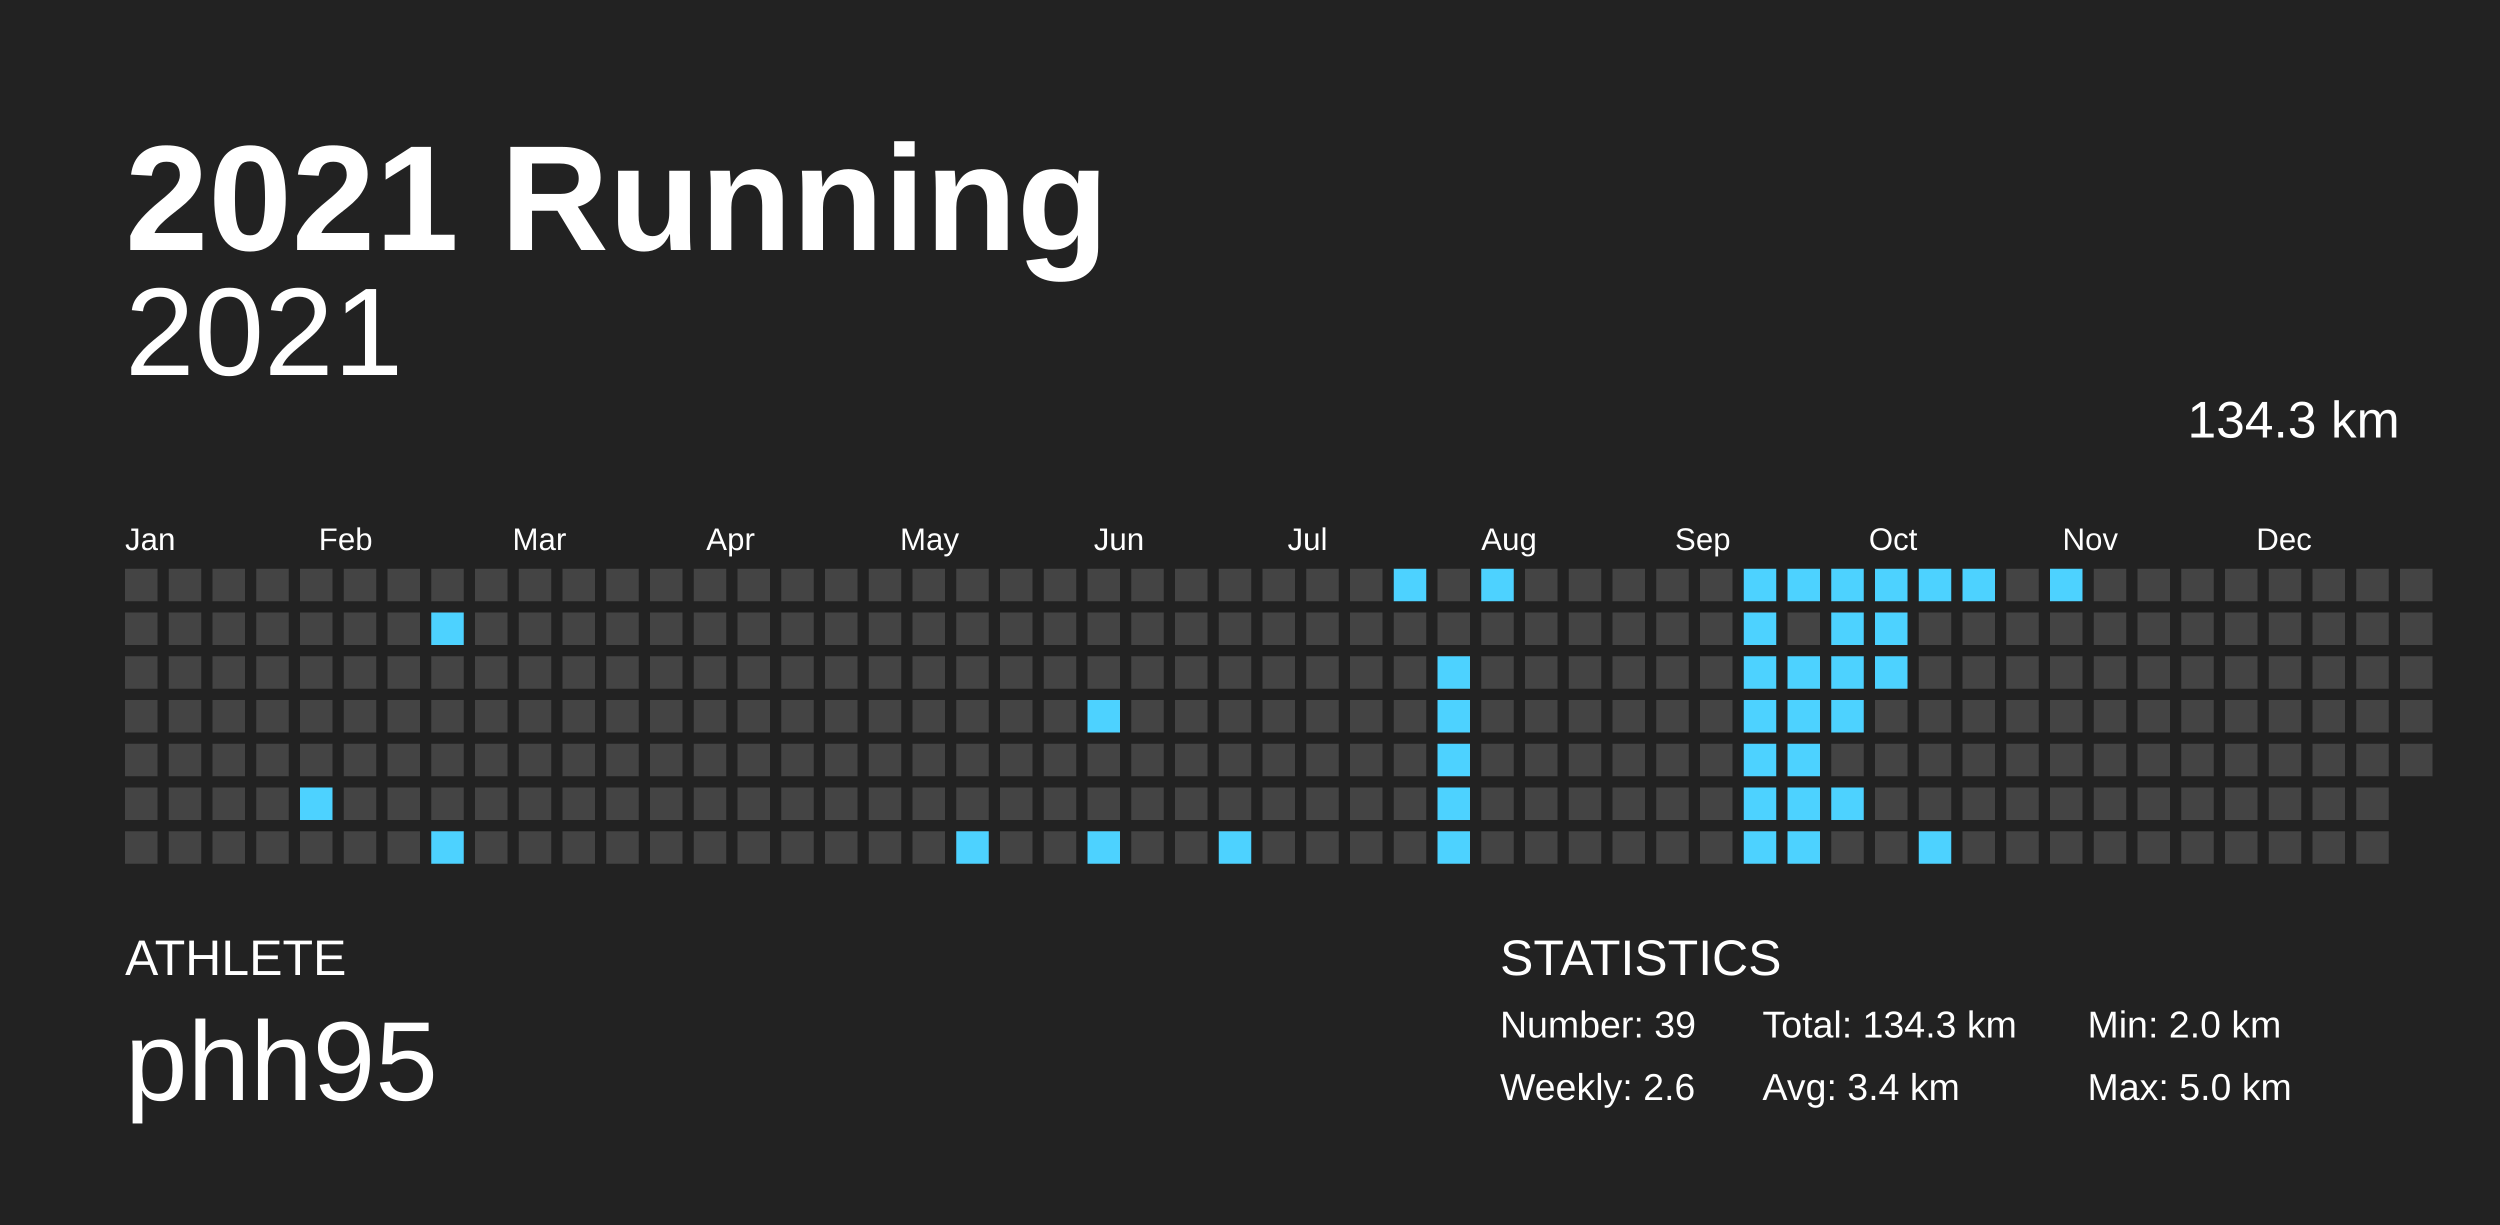
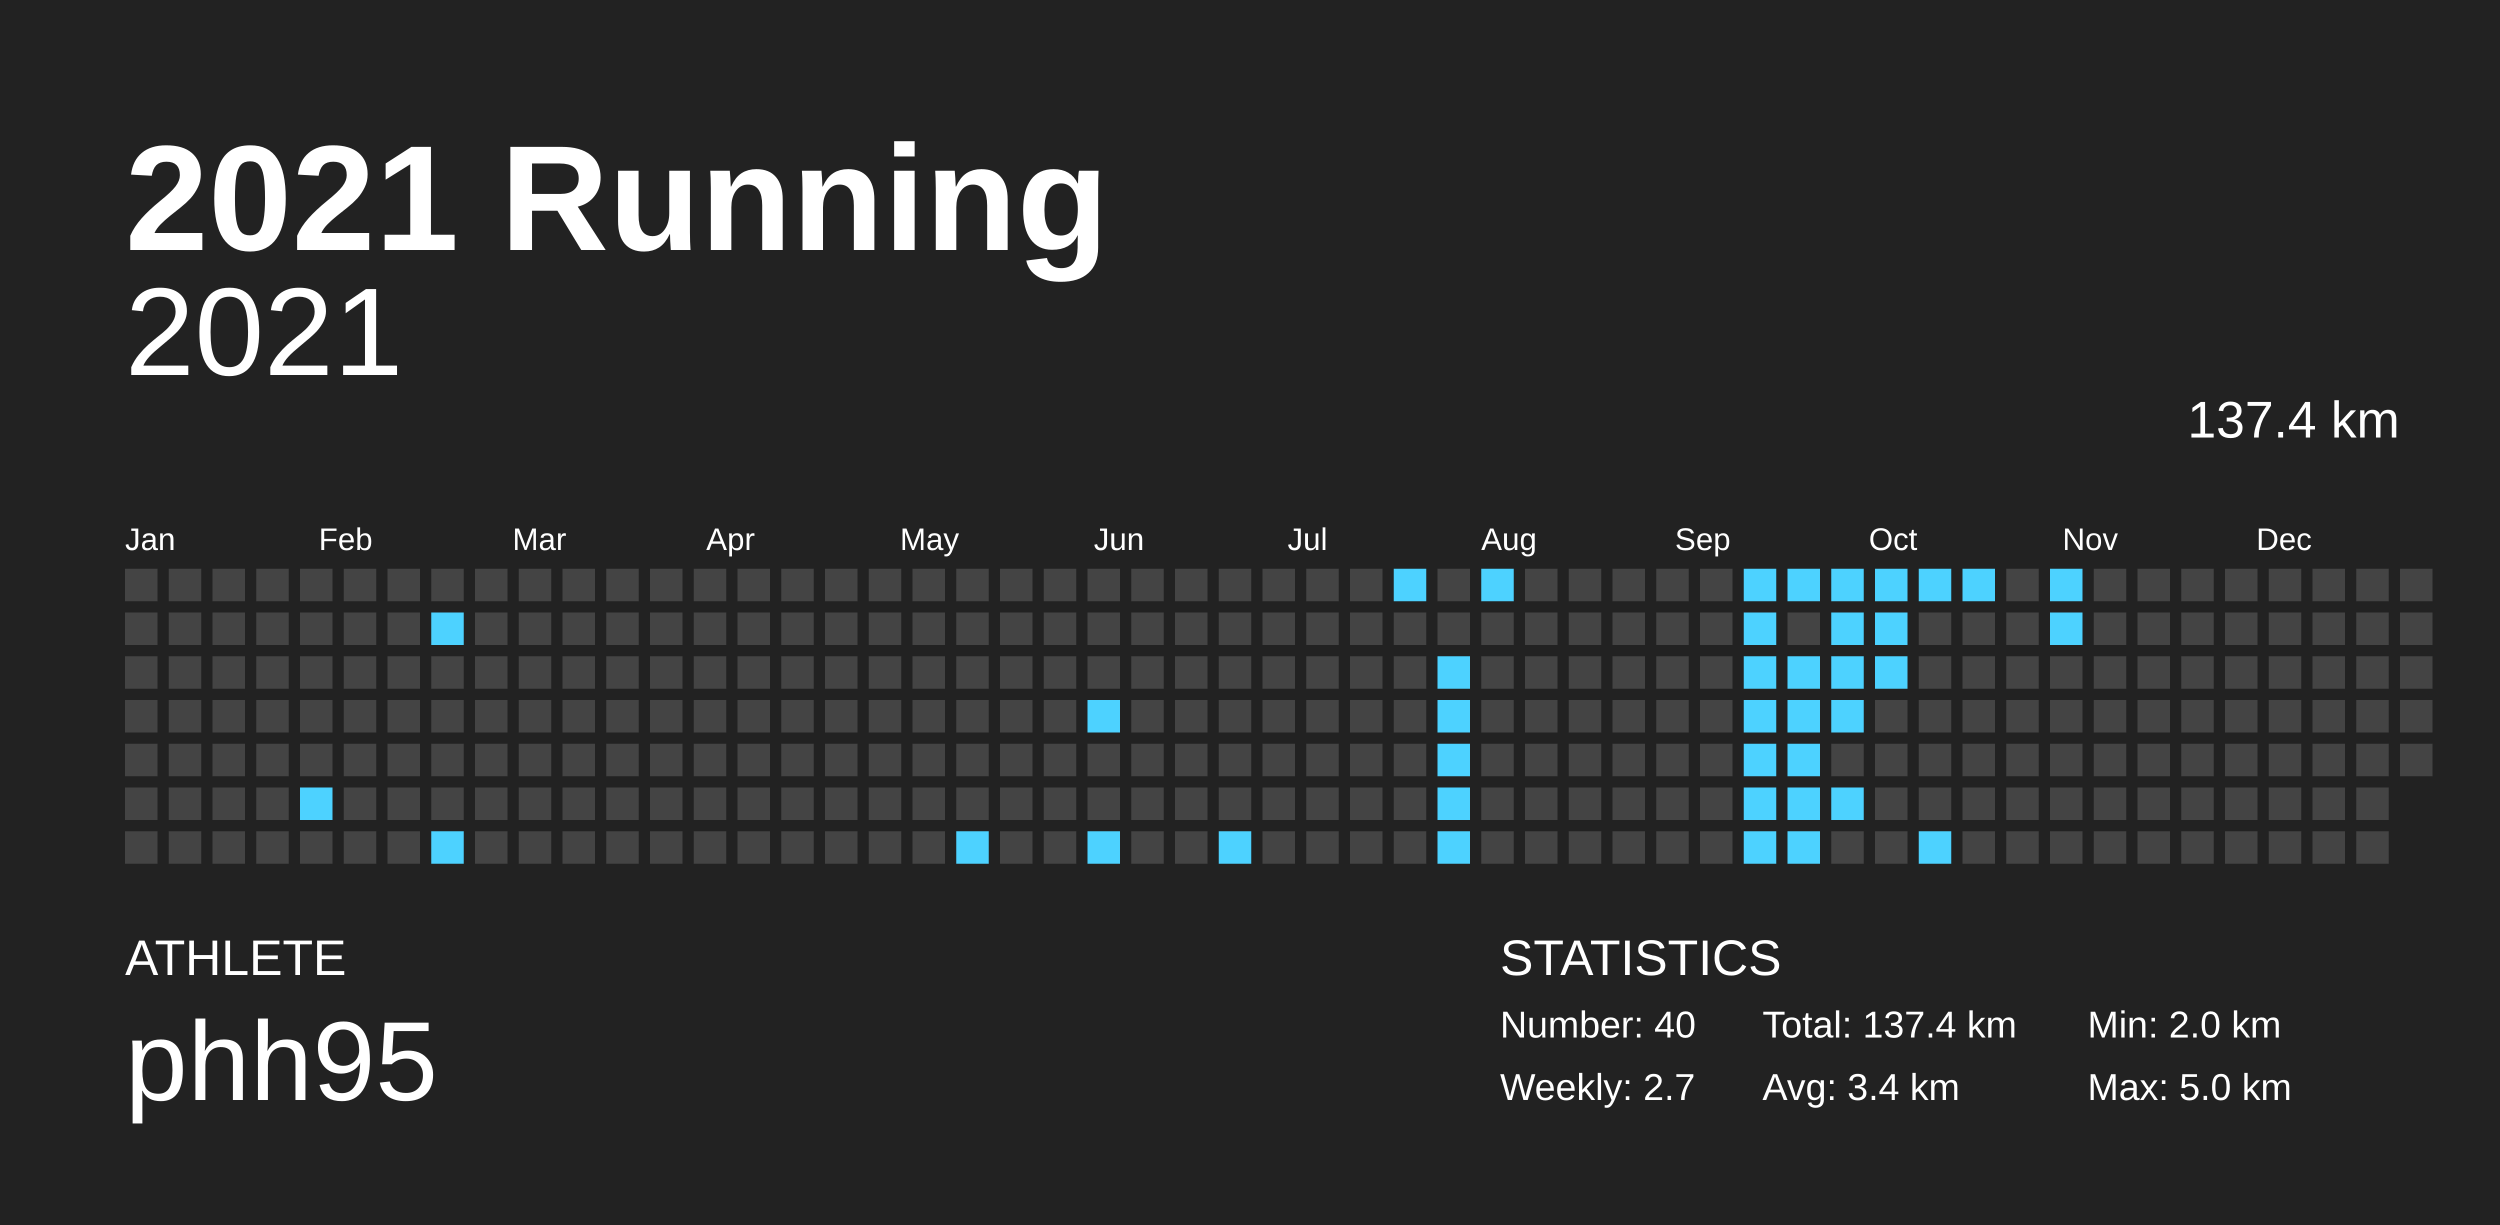
<svg xmlns="http://www.w3.org/2000/svg" baseProfile="full" height="98mm" version="1.1" viewBox="0,0,200,98" width="200mm">
  <defs />
  <rect fill="#222222" height="98" width="200" x="0" y="0" />
  <text fill="#FFFFFF" style="font-size:12px; font-family:Arial; font-weight:bold;" x="10" y="20">2021 Running</text>
  <text fill="#FFFFFF" style="font-size:4px; font-family:Arial" x="10" y="78">ATHLETE</text>
  <text fill="#FFFFFF" style="font-size:9px; font-family:Arial" x="10" y="88">phh95</text>
  <text fill="#FFFFFF" style="font-size:4px; font-family:Arial" x="120" y="78">STATISTICS</text>
-   <text fill="#FFFFFF" style="font-size:3px; font-family:Arial" x="120" y="83">Number: 39</text>
-   <text fill="#FFFFFF" style="font-size:3px; font-family:Arial" x="120" y="88">Weekly: 2.6</text>
-   <text fill="#FFFFFF" style="font-size:3px; font-family:Arial" x="141" y="83">Total: 134.3 km</text>
+   <text fill="#FFFFFF" style="font-size:3px; font-family:Arial" x="120" y="83">Number: 40</text>
+   <text fill="#FFFFFF" style="font-size:3px; font-family:Arial" x="120" y="88">Weekly: 2.7</text>
+   <text fill="#FFFFFF" style="font-size:3px; font-family:Arial" x="141" y="83">Total: 137.4 km</text>
  <text fill="#FFFFFF" style="font-size:3px; font-family:Arial" x="141" y="88">Avg: 3.4 km</text>
  <text fill="#FFFFFF" style="font-size:3px; font-family:Arial" x="167" y="83">Min: 2.0 km</text>
  <text fill="#FFFFFF" style="font-size:3px; font-family:Arial" x="167" y="88">Max: 5.0 km</text>
  <text alignment-baseline="hanging" fill="#FFFFFF" style="font-size:10.0px; font-family:Arial;" x="10" y="30">2021</text>
-   <text alignment-baseline="hanging" fill="#FFFFFF" style="font-size:4.125px; font-family:Arial;" x="175" y="35">134.3 km</text>
+   <text alignment-baseline="hanging" fill="#FFFFFF" style="font-size:4.125px; font-family:Arial;" x="175" y="35">137.4 km</text>
  <text fill="#FFFFFF" style="font-size:2.5px; font-family:Arial" x="10.0" y="44">Jan</text>
  <text fill="#FFFFFF" style="font-size:2.5px; font-family:Arial" x="25.5" y="44">Feb</text>
  <text fill="#FFFFFF" style="font-size:2.5px; font-family:Arial" x="41.0" y="44">Mar</text>
  <text fill="#FFFFFF" style="font-size:2.5px; font-family:Arial" x="56.5" y="44">Apr</text>
  <text fill="#FFFFFF" style="font-size:2.5px; font-family:Arial" x="72.0" y="44">May</text>
  <text fill="#FFFFFF" style="font-size:2.5px; font-family:Arial" x="87.5" y="44">Jun</text>
  <text fill="#FFFFFF" style="font-size:2.5px; font-family:Arial" x="103.0" y="44">Jul</text>
  <text fill="#FFFFFF" style="font-size:2.5px; font-family:Arial" x="118.5" y="44">Aug</text>
  <text fill="#FFFFFF" style="font-size:2.5px; font-family:Arial" x="134.0" y="44">Sep</text>
  <text fill="#FFFFFF" style="font-size:2.5px; font-family:Arial" x="149.5" y="44">Oct</text>
  <text fill="#FFFFFF" style="font-size:2.5px; font-family:Arial" x="165.0" y="44">Nov</text>
  <text fill="#FFFFFF" style="font-size:2.5px; font-family:Arial" x="180.5" y="44">Dec</text>
  <rect fill="#444444" height="2.6" width="2.6" x="10.0" y="45.5" />
  <rect fill="#444444" height="2.6" width="2.6" x="10.0" y="49.0" />
  <rect fill="#444444" height="2.6" width="2.6" x="10.0" y="52.5" />
  <rect fill="#444444" height="2.6" width="2.6" x="10.0" y="56.0" />
  <rect fill="#444444" height="2.6" width="2.6" x="10.0" y="59.5" />
  <rect fill="#444444" height="2.6" width="2.6" x="10.0" y="63.0" />
  <rect fill="#444444" height="2.6" width="2.6" x="10.0" y="66.5" />
  <rect fill="#444444" height="2.6" width="2.6" x="13.5" y="45.5" />
  <rect fill="#444444" height="2.6" width="2.6" x="13.5" y="49.0" />
  <rect fill="#444444" height="2.6" width="2.6" x="13.5" y="52.5" />
  <rect fill="#444444" height="2.6" width="2.6" x="13.5" y="56.0" />
  <rect fill="#444444" height="2.6" width="2.6" x="13.5" y="59.5" />
  <rect fill="#444444" height="2.6" width="2.6" x="13.5" y="63.0" />
  <rect fill="#444444" height="2.6" width="2.6" x="13.5" y="66.5" />
  <rect fill="#444444" height="2.6" width="2.6" x="17.0" y="45.5" />
  <rect fill="#444444" height="2.6" width="2.6" x="17.0" y="49.0" />
  <rect fill="#444444" height="2.6" width="2.6" x="17.0" y="52.5" />
  <rect fill="#444444" height="2.6" width="2.6" x="17.0" y="56.0" />
  <rect fill="#444444" height="2.6" width="2.6" x="17.0" y="59.5" />
  <rect fill="#444444" height="2.6" width="2.6" x="17.0" y="63.0" />
  <rect fill="#444444" height="2.6" width="2.6" x="17.0" y="66.5" />
  <rect fill="#444444" height="2.6" width="2.6" x="20.5" y="45.5" />
  <rect fill="#444444" height="2.6" width="2.6" x="20.5" y="49.0" />
  <rect fill="#444444" height="2.6" width="2.6" x="20.5" y="52.5" />
  <rect fill="#444444" height="2.6" width="2.6" x="20.5" y="56.0" />
  <rect fill="#444444" height="2.6" width="2.6" x="20.5" y="59.5" />
  <rect fill="#444444" height="2.6" width="2.6" x="20.5" y="63.0" />
  <rect fill="#444444" height="2.6" width="2.6" x="20.5" y="66.5" />
  <rect fill="#444444" height="2.6" width="2.6" x="24.0" y="45.5" />
  <rect fill="#444444" height="2.6" width="2.6" x="24.0" y="49.0" />
  <rect fill="#444444" height="2.6" width="2.6" x="24.0" y="52.5" />
  <rect fill="#444444" height="2.6" width="2.6" x="24.0" y="56.0" />
  <rect fill="#444444" height="2.6" width="2.6" x="24.0" y="59.5" />
  <rect fill="#4dd2ff" height="2.6" width="2.6" x="24.0" y="63.0" />
  <rect fill="#444444" height="2.6" width="2.6" x="24.0" y="66.5" />
  <rect fill="#444444" height="2.6" width="2.6" x="27.5" y="45.5" />
  <rect fill="#444444" height="2.6" width="2.6" x="27.5" y="49.0" />
  <rect fill="#444444" height="2.6" width="2.6" x="27.5" y="52.5" />
  <rect fill="#444444" height="2.6" width="2.6" x="27.5" y="56.0" />
  <rect fill="#444444" height="2.6" width="2.6" x="27.5" y="59.5" />
  <rect fill="#444444" height="2.6" width="2.6" x="27.5" y="63.0" />
  <rect fill="#444444" height="2.6" width="2.6" x="27.5" y="66.5" />
  <rect fill="#444444" height="2.6" width="2.6" x="31.0" y="45.5" />
  <rect fill="#444444" height="2.6" width="2.6" x="31.0" y="49.0" />
  <rect fill="#444444" height="2.6" width="2.6" x="31.0" y="52.5" />
  <rect fill="#444444" height="2.6" width="2.6" x="31.0" y="56.0" />
  <rect fill="#444444" height="2.6" width="2.6" x="31.0" y="59.5" />
  <rect fill="#444444" height="2.6" width="2.6" x="31.0" y="63.0" />
  <rect fill="#444444" height="2.6" width="2.6" x="31.0" y="66.5" />
  <rect fill="#444444" height="2.6" width="2.6" x="34.5" y="45.5" />
  <rect fill="#4dd2ff" height="2.6" width="2.6" x="34.5" y="49.0" />
  <rect fill="#444444" height="2.6" width="2.6" x="34.5" y="52.5" />
  <rect fill="#444444" height="2.6" width="2.6" x="34.5" y="56.0" />
  <rect fill="#444444" height="2.6" width="2.6" x="34.5" y="59.5" />
  <rect fill="#444444" height="2.6" width="2.6" x="34.5" y="63.0" />
  <rect fill="#4dd2ff" height="2.6" width="2.6" x="34.5" y="66.5" />
  <rect fill="#444444" height="2.6" width="2.6" x="38.0" y="45.5" />
  <rect fill="#444444" height="2.6" width="2.6" x="38.0" y="49.0" />
  <rect fill="#444444" height="2.6" width="2.6" x="38.0" y="52.5" />
  <rect fill="#444444" height="2.6" width="2.6" x="38.0" y="56.0" />
  <rect fill="#444444" height="2.6" width="2.6" x="38.0" y="59.5" />
  <rect fill="#444444" height="2.6" width="2.6" x="38.0" y="63.0" />
  <rect fill="#444444" height="2.6" width="2.6" x="38.0" y="66.5" />
  <rect fill="#444444" height="2.6" width="2.6" x="41.5" y="45.5" />
  <rect fill="#444444" height="2.6" width="2.6" x="41.5" y="49.0" />
  <rect fill="#444444" height="2.6" width="2.6" x="41.5" y="52.5" />
  <rect fill="#444444" height="2.6" width="2.6" x="41.5" y="56.0" />
  <rect fill="#444444" height="2.6" width="2.6" x="41.5" y="59.5" />
  <rect fill="#444444" height="2.6" width="2.6" x="41.5" y="63.0" />
  <rect fill="#444444" height="2.6" width="2.6" x="41.5" y="66.5" />
  <rect fill="#444444" height="2.6" width="2.6" x="45.0" y="45.5" />
  <rect fill="#444444" height="2.6" width="2.6" x="45.0" y="49.0" />
  <rect fill="#444444" height="2.6" width="2.6" x="45.0" y="52.5" />
  <rect fill="#444444" height="2.6" width="2.6" x="45.0" y="56.0" />
  <rect fill="#444444" height="2.6" width="2.6" x="45.0" y="59.5" />
  <rect fill="#444444" height="2.6" width="2.6" x="45.0" y="63.0" />
  <rect fill="#444444" height="2.6" width="2.6" x="45.0" y="66.5" />
  <rect fill="#444444" height="2.6" width="2.6" x="48.5" y="45.5" />
  <rect fill="#444444" height="2.6" width="2.6" x="48.5" y="49.0" />
  <rect fill="#444444" height="2.6" width="2.6" x="48.5" y="52.5" />
  <rect fill="#444444" height="2.6" width="2.6" x="48.5" y="56.0" />
  <rect fill="#444444" height="2.6" width="2.6" x="48.5" y="59.5" />
  <rect fill="#444444" height="2.6" width="2.6" x="48.5" y="63.0" />
  <rect fill="#444444" height="2.6" width="2.6" x="48.5" y="66.5" />
  <rect fill="#444444" height="2.6" width="2.6" x="52.0" y="45.5" />
  <rect fill="#444444" height="2.6" width="2.6" x="52.0" y="49.0" />
  <rect fill="#444444" height="2.6" width="2.6" x="52.0" y="52.5" />
  <rect fill="#444444" height="2.6" width="2.6" x="52.0" y="56.0" />
  <rect fill="#444444" height="2.6" width="2.6" x="52.0" y="59.5" />
  <rect fill="#444444" height="2.6" width="2.6" x="52.0" y="63.0" />
  <rect fill="#444444" height="2.6" width="2.6" x="52.0" y="66.5" />
  <rect fill="#444444" height="2.6" width="2.6" x="55.5" y="45.5" />
  <rect fill="#444444" height="2.6" width="2.6" x="55.5" y="49.0" />
  <rect fill="#444444" height="2.6" width="2.6" x="55.5" y="52.5" />
  <rect fill="#444444" height="2.6" width="2.6" x="55.5" y="56.0" />
  <rect fill="#444444" height="2.6" width="2.6" x="55.5" y="59.5" />
  <rect fill="#444444" height="2.6" width="2.6" x="55.5" y="63.0" />
  <rect fill="#444444" height="2.6" width="2.6" x="55.5" y="66.5" />
  <rect fill="#444444" height="2.6" width="2.6" x="59.0" y="45.5" />
  <rect fill="#444444" height="2.6" width="2.6" x="59.0" y="49.0" />
  <rect fill="#444444" height="2.6" width="2.6" x="59.0" y="52.5" />
  <rect fill="#444444" height="2.6" width="2.6" x="59.0" y="56.0" />
  <rect fill="#444444" height="2.6" width="2.6" x="59.0" y="59.5" />
  <rect fill="#444444" height="2.6" width="2.6" x="59.0" y="63.0" />
  <rect fill="#444444" height="2.6" width="2.6" x="59.0" y="66.5" />
  <rect fill="#444444" height="2.6" width="2.6" x="62.5" y="45.5" />
  <rect fill="#444444" height="2.6" width="2.6" x="62.5" y="49.0" />
  <rect fill="#444444" height="2.6" width="2.6" x="62.5" y="52.5" />
  <rect fill="#444444" height="2.6" width="2.6" x="62.5" y="56.0" />
  <rect fill="#444444" height="2.6" width="2.6" x="62.5" y="59.5" />
  <rect fill="#444444" height="2.6" width="2.6" x="62.5" y="63.0" />
  <rect fill="#444444" height="2.6" width="2.6" x="62.5" y="66.5" />
  <rect fill="#444444" height="2.6" width="2.6" x="66.0" y="45.5" />
  <rect fill="#444444" height="2.6" width="2.6" x="66.0" y="49.0" />
  <rect fill="#444444" height="2.6" width="2.6" x="66.0" y="52.5" />
  <rect fill="#444444" height="2.6" width="2.6" x="66.0" y="56.0" />
  <rect fill="#444444" height="2.6" width="2.6" x="66.0" y="59.5" />
  <rect fill="#444444" height="2.6" width="2.6" x="66.0" y="63.0" />
  <rect fill="#444444" height="2.6" width="2.6" x="66.0" y="66.5" />
  <rect fill="#444444" height="2.6" width="2.6" x="69.5" y="45.5" />
  <rect fill="#444444" height="2.6" width="2.6" x="69.5" y="49.0" />
  <rect fill="#444444" height="2.6" width="2.6" x="69.5" y="52.5" />
  <rect fill="#444444" height="2.6" width="2.6" x="69.5" y="56.0" />
  <rect fill="#444444" height="2.6" width="2.6" x="69.5" y="59.5" />
  <rect fill="#444444" height="2.6" width="2.6" x="69.5" y="63.0" />
  <rect fill="#444444" height="2.6" width="2.6" x="69.5" y="66.5" />
  <rect fill="#444444" height="2.6" width="2.6" x="73.0" y="45.5" />
  <rect fill="#444444" height="2.6" width="2.6" x="73.0" y="49.0" />
  <rect fill="#444444" height="2.6" width="2.6" x="73.0" y="52.5" />
  <rect fill="#444444" height="2.6" width="2.6" x="73.0" y="56.0" />
  <rect fill="#444444" height="2.6" width="2.6" x="73.0" y="59.5" />
  <rect fill="#444444" height="2.6" width="2.6" x="73.0" y="63.0" />
  <rect fill="#444444" height="2.6" width="2.6" x="73.0" y="66.5" />
  <rect fill="#444444" height="2.6" width="2.6" x="76.5" y="45.5" />
  <rect fill="#444444" height="2.6" width="2.6" x="76.5" y="49.0" />
  <rect fill="#444444" height="2.6" width="2.6" x="76.5" y="52.5" />
  <rect fill="#444444" height="2.6" width="2.6" x="76.5" y="56.0" />
  <rect fill="#444444" height="2.6" width="2.6" x="76.5" y="59.5" />
  <rect fill="#444444" height="2.6" width="2.6" x="76.5" y="63.0" />
  <rect fill="#4dd2ff" height="2.6" width="2.6" x="76.5" y="66.5" />
  <rect fill="#444444" height="2.6" width="2.6" x="80.0" y="45.5" />
  <rect fill="#444444" height="2.6" width="2.6" x="80.0" y="49.0" />
  <rect fill="#444444" height="2.6" width="2.6" x="80.0" y="52.5" />
  <rect fill="#444444" height="2.6" width="2.6" x="80.0" y="56.0" />
  <rect fill="#444444" height="2.6" width="2.6" x="80.0" y="59.5" />
  <rect fill="#444444" height="2.6" width="2.6" x="80.0" y="63.0" />
  <rect fill="#444444" height="2.6" width="2.6" x="80.0" y="66.5" />
  <rect fill="#444444" height="2.6" width="2.6" x="83.5" y="45.5" />
  <rect fill="#444444" height="2.6" width="2.6" x="83.5" y="49.0" />
  <rect fill="#444444" height="2.6" width="2.6" x="83.5" y="52.5" />
  <rect fill="#444444" height="2.6" width="2.6" x="83.5" y="56.0" />
  <rect fill="#444444" height="2.6" width="2.6" x="83.5" y="59.5" />
  <rect fill="#444444" height="2.6" width="2.6" x="83.5" y="63.0" />
  <rect fill="#444444" height="2.6" width="2.6" x="83.5" y="66.5" />
  <rect fill="#444444" height="2.6" width="2.6" x="87.0" y="45.5" />
  <rect fill="#444444" height="2.6" width="2.6" x="87.0" y="49.0" />
  <rect fill="#444444" height="2.6" width="2.6" x="87.0" y="52.5" />
  <rect fill="#4dd2ff" height="2.6" width="2.6" x="87.0" y="56.0" />
  <rect fill="#444444" height="2.6" width="2.6" x="87.0" y="59.5" />
  <rect fill="#444444" height="2.6" width="2.6" x="87.0" y="63.0" />
  <rect fill="#4dd2ff" height="2.6" width="2.6" x="87.0" y="66.5" />
  <rect fill="#444444" height="2.6" width="2.6" x="90.5" y="45.5" />
  <rect fill="#444444" height="2.6" width="2.6" x="90.5" y="49.0" />
  <rect fill="#444444" height="2.6" width="2.6" x="90.5" y="52.5" />
  <rect fill="#444444" height="2.6" width="2.6" x="90.5" y="56.0" />
  <rect fill="#444444" height="2.6" width="2.6" x="90.5" y="59.5" />
  <rect fill="#444444" height="2.6" width="2.6" x="90.5" y="63.0" />
  <rect fill="#444444" height="2.6" width="2.6" x="90.5" y="66.5" />
  <rect fill="#444444" height="2.6" width="2.6" x="94.0" y="45.5" />
  <rect fill="#444444" height="2.6" width="2.6" x="94.0" y="49.0" />
  <rect fill="#444444" height="2.6" width="2.6" x="94.0" y="52.5" />
  <rect fill="#444444" height="2.6" width="2.6" x="94.0" y="56.0" />
  <rect fill="#444444" height="2.6" width="2.6" x="94.0" y="59.5" />
  <rect fill="#444444" height="2.6" width="2.6" x="94.0" y="63.0" />
  <rect fill="#444444" height="2.6" width="2.6" x="94.0" y="66.5" />
  <rect fill="#444444" height="2.6" width="2.6" x="97.5" y="45.5" />
  <rect fill="#444444" height="2.6" width="2.6" x="97.5" y="49.0" />
  <rect fill="#444444" height="2.6" width="2.6" x="97.5" y="52.5" />
  <rect fill="#444444" height="2.6" width="2.6" x="97.5" y="56.0" />
  <rect fill="#444444" height="2.6" width="2.6" x="97.5" y="59.5" />
  <rect fill="#444444" height="2.6" width="2.6" x="97.5" y="63.0" />
  <rect fill="#4dd2ff" height="2.6" width="2.6" x="97.5" y="66.5" />
  <rect fill="#444444" height="2.6" width="2.6" x="101.0" y="45.5" />
  <rect fill="#444444" height="2.6" width="2.6" x="101.0" y="49.0" />
  <rect fill="#444444" height="2.6" width="2.6" x="101.0" y="52.5" />
  <rect fill="#444444" height="2.6" width="2.6" x="101.0" y="56.0" />
  <rect fill="#444444" height="2.6" width="2.6" x="101.0" y="59.5" />
  <rect fill="#444444" height="2.6" width="2.6" x="101.0" y="63.0" />
  <rect fill="#444444" height="2.6" width="2.6" x="101.0" y="66.5" />
  <rect fill="#444444" height="2.6" width="2.6" x="104.5" y="45.5" />
  <rect fill="#444444" height="2.6" width="2.6" x="104.5" y="49.0" />
  <rect fill="#444444" height="2.6" width="2.6" x="104.5" y="52.5" />
  <rect fill="#444444" height="2.6" width="2.6" x="104.5" y="56.0" />
  <rect fill="#444444" height="2.6" width="2.6" x="104.5" y="59.5" />
  <rect fill="#444444" height="2.6" width="2.6" x="104.5" y="63.0" />
  <rect fill="#444444" height="2.6" width="2.6" x="104.5" y="66.5" />
  <rect fill="#444444" height="2.6" width="2.6" x="108.0" y="45.5" />
  <rect fill="#444444" height="2.6" width="2.6" x="108.0" y="49.0" />
  <rect fill="#444444" height="2.6" width="2.6" x="108.0" y="52.5" />
  <rect fill="#444444" height="2.6" width="2.6" x="108.0" y="56.0" />
  <rect fill="#444444" height="2.6" width="2.6" x="108.0" y="59.5" />
  <rect fill="#444444" height="2.6" width="2.6" x="108.0" y="63.0" />
  <rect fill="#444444" height="2.6" width="2.6" x="108.0" y="66.5" />
  <rect fill="#4dd2ff" height="2.6" width="2.6" x="111.5" y="45.5" />
  <rect fill="#444444" height="2.6" width="2.6" x="111.5" y="49.0" />
  <rect fill="#444444" height="2.6" width="2.6" x="111.5" y="52.5" />
  <rect fill="#444444" height="2.6" width="2.6" x="111.5" y="56.0" />
  <rect fill="#444444" height="2.6" width="2.6" x="111.5" y="59.5" />
  <rect fill="#444444" height="2.6" width="2.6" x="111.5" y="63.0" />
  <rect fill="#444444" height="2.6" width="2.6" x="111.5" y="66.5" />
  <rect fill="#444444" height="2.6" width="2.6" x="115.0" y="45.5" />
  <rect fill="#444444" height="2.6" width="2.6" x="115.0" y="49.0" />
  <rect fill="#4dd2ff" height="2.6" width="2.6" x="115.0" y="52.5" />
  <rect fill="#4dd2ff" height="2.6" width="2.6" x="115.0" y="56.0" />
  <rect fill="#4dd2ff" height="2.6" width="2.6" x="115.0" y="59.5" />
  <rect fill="#4dd2ff" height="2.6" width="2.6" x="115.0" y="63.0" />
  <rect fill="#4dd2ff" height="2.6" width="2.6" x="115.0" y="66.5" />
  <rect fill="#4dd2ff" height="2.6" width="2.6" x="118.5" y="45.5" />
  <rect fill="#444444" height="2.6" width="2.6" x="118.5" y="49.0" />
  <rect fill="#444444" height="2.6" width="2.6" x="118.5" y="52.5" />
  <rect fill="#444444" height="2.6" width="2.6" x="118.5" y="56.0" />
  <rect fill="#444444" height="2.6" width="2.6" x="118.5" y="59.5" />
  <rect fill="#444444" height="2.6" width="2.6" x="118.5" y="63.0" />
  <rect fill="#444444" height="2.6" width="2.6" x="118.5" y="66.5" />
  <rect fill="#444444" height="2.6" width="2.6" x="122.0" y="45.5" />
  <rect fill="#444444" height="2.6" width="2.6" x="122.0" y="49.0" />
  <rect fill="#444444" height="2.6" width="2.6" x="122.0" y="52.5" />
  <rect fill="#444444" height="2.6" width="2.6" x="122.0" y="56.0" />
  <rect fill="#444444" height="2.6" width="2.6" x="122.0" y="59.5" />
  <rect fill="#444444" height="2.6" width="2.6" x="122.0" y="63.0" />
  <rect fill="#444444" height="2.6" width="2.6" x="122.0" y="66.5" />
  <rect fill="#444444" height="2.6" width="2.6" x="125.5" y="45.5" />
  <rect fill="#444444" height="2.6" width="2.6" x="125.5" y="49.0" />
  <rect fill="#444444" height="2.6" width="2.6" x="125.5" y="52.5" />
  <rect fill="#444444" height="2.6" width="2.6" x="125.5" y="56.0" />
  <rect fill="#444444" height="2.6" width="2.6" x="125.5" y="59.5" />
  <rect fill="#444444" height="2.6" width="2.6" x="125.5" y="63.0" />
  <rect fill="#444444" height="2.6" width="2.6" x="125.5" y="66.5" />
  <rect fill="#444444" height="2.6" width="2.6" x="129.0" y="45.5" />
  <rect fill="#444444" height="2.6" width="2.6" x="129.0" y="49.0" />
  <rect fill="#444444" height="2.6" width="2.6" x="129.0" y="52.5" />
  <rect fill="#444444" height="2.6" width="2.6" x="129.0" y="56.0" />
  <rect fill="#444444" height="2.6" width="2.6" x="129.0" y="59.5" />
  <rect fill="#444444" height="2.6" width="2.6" x="129.0" y="63.0" />
  <rect fill="#444444" height="2.6" width="2.6" x="129.0" y="66.5" />
  <rect fill="#444444" height="2.6" width="2.6" x="132.5" y="45.5" />
  <rect fill="#444444" height="2.6" width="2.6" x="132.5" y="49.0" />
  <rect fill="#444444" height="2.6" width="2.6" x="132.5" y="52.5" />
  <rect fill="#444444" height="2.6" width="2.6" x="132.5" y="56.0" />
  <rect fill="#444444" height="2.6" width="2.6" x="132.5" y="59.5" />
  <rect fill="#444444" height="2.6" width="2.6" x="132.5" y="63.0" />
  <rect fill="#444444" height="2.6" width="2.6" x="132.5" y="66.5" />
  <rect fill="#444444" height="2.6" width="2.6" x="136.0" y="45.5" />
  <rect fill="#444444" height="2.6" width="2.6" x="136.0" y="49.0" />
  <rect fill="#444444" height="2.6" width="2.6" x="136.0" y="52.5" />
  <rect fill="#444444" height="2.6" width="2.6" x="136.0" y="56.0" />
  <rect fill="#444444" height="2.6" width="2.6" x="136.0" y="59.5" />
  <rect fill="#444444" height="2.6" width="2.6" x="136.0" y="63.0" />
  <rect fill="#444444" height="2.6" width="2.6" x="136.0" y="66.5" />
  <rect fill="#4dd2ff" height="2.6" width="2.6" x="139.5" y="45.5" />
  <rect fill="#4dd2ff" height="2.6" width="2.6" x="139.5" y="49.0" />
  <rect fill="#4dd2ff" height="2.6" width="2.6" x="139.5" y="52.5" />
  <rect fill="#4dd2ff" height="2.6" width="2.6" x="139.5" y="56.0" />
  <rect fill="#4dd2ff" height="2.6" width="2.6" x="139.5" y="59.5" />
  <rect fill="#4dd2ff" height="2.6" width="2.6" x="139.5" y="63.0" />
  <rect fill="#4dd2ff" height="2.6" width="2.6" x="139.5" y="66.5" />
  <rect fill="#4dd2ff" height="2.6" width="2.6" x="143.0" y="45.5" />
  <rect fill="#444444" height="2.6" width="2.6" x="143.0" y="49.0" />
  <rect fill="#4dd2ff" height="2.6" width="2.6" x="143.0" y="52.5" />
  <rect fill="#4dd2ff" height="2.6" width="2.6" x="143.0" y="56.0" />
  <rect fill="#4dd2ff" height="2.6" width="2.6" x="143.0" y="59.5" />
  <rect fill="#4dd2ff" height="2.6" width="2.6" x="143.0" y="63.0" />
  <rect fill="#4dd2ff" height="2.6" width="2.6" x="143.0" y="66.5" />
  <rect fill="#4dd2ff" height="2.6" width="2.6" x="146.5" y="45.5" />
  <rect fill="#4dd2ff" height="2.6" width="2.6" x="146.5" y="49.0" />
  <rect fill="#4dd2ff" height="2.6" width="2.6" x="146.5" y="52.5" />
  <rect fill="#4dd2ff" height="2.6" width="2.6" x="146.5" y="56.0" />
  <rect fill="#444444" height="2.6" width="2.6" x="146.5" y="59.5" />
  <rect fill="#4dd2ff" height="2.6" width="2.6" x="146.5" y="63.0" />
  <rect fill="#444444" height="2.6" width="2.6" x="146.5" y="66.5" />
  <rect fill="#4dd2ff" height="2.6" width="2.6" x="150.0" y="45.5" />
  <rect fill="#4dd2ff" height="2.6" width="2.6" x="150.0" y="49.0" />
  <rect fill="#4dd2ff" height="2.6" width="2.6" x="150.0" y="52.5" />
  <rect fill="#444444" height="2.6" width="2.6" x="150.0" y="56.0" />
  <rect fill="#444444" height="2.6" width="2.6" x="150.0" y="59.5" />
  <rect fill="#444444" height="2.6" width="2.6" x="150.0" y="63.0" />
  <rect fill="#444444" height="2.6" width="2.6" x="150.0" y="66.5" />
  <rect fill="#4dd2ff" height="2.6" width="2.6" x="153.5" y="45.5" />
  <rect fill="#444444" height="2.6" width="2.6" x="153.5" y="49.0" />
  <rect fill="#444444" height="2.6" width="2.6" x="153.5" y="52.5" />
  <rect fill="#444444" height="2.6" width="2.6" x="153.5" y="56.0" />
  <rect fill="#444444" height="2.6" width="2.6" x="153.5" y="59.5" />
  <rect fill="#444444" height="2.6" width="2.6" x="153.5" y="63.0" />
  <rect fill="#4dd2ff" height="2.6" width="2.6" x="153.5" y="66.5" />
  <rect fill="#4dd2ff" height="2.6" width="2.6" x="157.0" y="45.5" />
  <rect fill="#444444" height="2.6" width="2.6" x="157.0" y="49.0" />
  <rect fill="#444444" height="2.6" width="2.6" x="157.0" y="52.5" />
  <rect fill="#444444" height="2.6" width="2.6" x="157.0" y="56.0" />
  <rect fill="#444444" height="2.6" width="2.6" x="157.0" y="59.5" />
  <rect fill="#444444" height="2.6" width="2.6" x="157.0" y="63.0" />
  <rect fill="#444444" height="2.6" width="2.6" x="157.0" y="66.5" />
  <rect fill="#444444" height="2.6" width="2.6" x="160.5" y="45.5" />
  <rect fill="#444444" height="2.6" width="2.6" x="160.5" y="49.0" />
  <rect fill="#444444" height="2.6" width="2.6" x="160.5" y="52.5" />
  <rect fill="#444444" height="2.6" width="2.6" x="160.5" y="56.0" />
  <rect fill="#444444" height="2.6" width="2.6" x="160.5" y="59.5" />
  <rect fill="#444444" height="2.6" width="2.6" x="160.5" y="63.0" />
  <rect fill="#444444" height="2.6" width="2.6" x="160.5" y="66.5" />
  <rect fill="#4dd2ff" height="2.6" width="2.6" x="164.0" y="45.5" />
-   <rect fill="#444444" height="2.6" width="2.6" x="164.0" y="49.0" />
+   <rect fill="#4dd2ff" height="2.6" width="2.6" x="164.0" y="49.0" />
  <rect fill="#444444" height="2.6" width="2.6" x="164.0" y="52.5" />
  <rect fill="#444444" height="2.6" width="2.6" x="164.0" y="56.0" />
  <rect fill="#444444" height="2.6" width="2.6" x="164.0" y="59.5" />
  <rect fill="#444444" height="2.6" width="2.6" x="164.0" y="63.0" />
  <rect fill="#444444" height="2.6" width="2.6" x="164.0" y="66.5" />
  <rect fill="#444444" height="2.6" width="2.6" x="167.5" y="45.5" />
  <rect fill="#444444" height="2.6" width="2.6" x="167.5" y="49.0" />
  <rect fill="#444444" height="2.6" width="2.6" x="167.5" y="52.5" />
  <rect fill="#444444" height="2.6" width="2.6" x="167.5" y="56.0" />
  <rect fill="#444444" height="2.6" width="2.6" x="167.5" y="59.5" />
  <rect fill="#444444" height="2.6" width="2.6" x="167.5" y="63.0" />
  <rect fill="#444444" height="2.6" width="2.6" x="167.5" y="66.5" />
  <rect fill="#444444" height="2.6" width="2.6" x="171.0" y="45.5" />
  <rect fill="#444444" height="2.6" width="2.6" x="171.0" y="49.0" />
  <rect fill="#444444" height="2.6" width="2.6" x="171.0" y="52.5" />
  <rect fill="#444444" height="2.6" width="2.6" x="171.0" y="56.0" />
  <rect fill="#444444" height="2.6" width="2.6" x="171.0" y="59.5" />
  <rect fill="#444444" height="2.6" width="2.6" x="171.0" y="63.0" />
  <rect fill="#444444" height="2.6" width="2.6" x="171.0" y="66.5" />
  <rect fill="#444444" height="2.6" width="2.6" x="174.5" y="45.5" />
  <rect fill="#444444" height="2.6" width="2.6" x="174.5" y="49.0" />
  <rect fill="#444444" height="2.6" width="2.6" x="174.5" y="52.5" />
  <rect fill="#444444" height="2.6" width="2.6" x="174.5" y="56.0" />
  <rect fill="#444444" height="2.6" width="2.6" x="174.5" y="59.5" />
  <rect fill="#444444" height="2.6" width="2.6" x="174.5" y="63.0" />
  <rect fill="#444444" height="2.6" width="2.6" x="174.5" y="66.5" />
  <rect fill="#444444" height="2.6" width="2.6" x="178.0" y="45.5" />
  <rect fill="#444444" height="2.6" width="2.6" x="178.0" y="49.0" />
  <rect fill="#444444" height="2.6" width="2.6" x="178.0" y="52.5" />
  <rect fill="#444444" height="2.6" width="2.6" x="178.0" y="56.0" />
  <rect fill="#444444" height="2.6" width="2.6" x="178.0" y="59.5" />
  <rect fill="#444444" height="2.6" width="2.6" x="178.0" y="63.0" />
  <rect fill="#444444" height="2.6" width="2.6" x="178.0" y="66.5" />
  <rect fill="#444444" height="2.6" width="2.6" x="181.5" y="45.5" />
  <rect fill="#444444" height="2.6" width="2.6" x="181.5" y="49.0" />
  <rect fill="#444444" height="2.6" width="2.6" x="181.5" y="52.5" />
  <rect fill="#444444" height="2.6" width="2.6" x="181.5" y="56.0" />
  <rect fill="#444444" height="2.6" width="2.6" x="181.5" y="59.5" />
  <rect fill="#444444" height="2.6" width="2.6" x="181.5" y="63.0" />
  <rect fill="#444444" height="2.6" width="2.6" x="181.5" y="66.5" />
  <rect fill="#444444" height="2.6" width="2.6" x="185.0" y="45.5" />
  <rect fill="#444444" height="2.6" width="2.6" x="185.0" y="49.0" />
  <rect fill="#444444" height="2.6" width="2.6" x="185.0" y="52.5" />
  <rect fill="#444444" height="2.6" width="2.6" x="185.0" y="56.0" />
  <rect fill="#444444" height="2.6" width="2.6" x="185.0" y="59.5" />
  <rect fill="#444444" height="2.6" width="2.6" x="185.0" y="63.0" />
  <rect fill="#444444" height="2.6" width="2.6" x="185.0" y="66.5" />
  <rect fill="#444444" height="2.6" width="2.6" x="188.5" y="45.5" />
  <rect fill="#444444" height="2.6" width="2.6" x="188.5" y="49.0" />
  <rect fill="#444444" height="2.6" width="2.6" x="188.5" y="52.5" />
  <rect fill="#444444" height="2.6" width="2.6" x="188.5" y="56.0" />
  <rect fill="#444444" height="2.6" width="2.6" x="188.5" y="59.5" />
  <rect fill="#444444" height="2.6" width="2.6" x="188.5" y="63.0" />
  <rect fill="#444444" height="2.6" width="2.6" x="188.5" y="66.5" />
  <rect fill="#444444" height="2.6" width="2.6" x="192.0" y="45.5" />
  <rect fill="#444444" height="2.6" width="2.6" x="192.0" y="49.0" />
  <rect fill="#444444" height="2.6" width="2.6" x="192.0" y="52.5" />
  <rect fill="#444444" height="2.6" width="2.6" x="192.0" y="56.0" />
  <rect fill="#444444" height="2.6" width="2.6" x="192.0" y="59.5" />
</svg>
